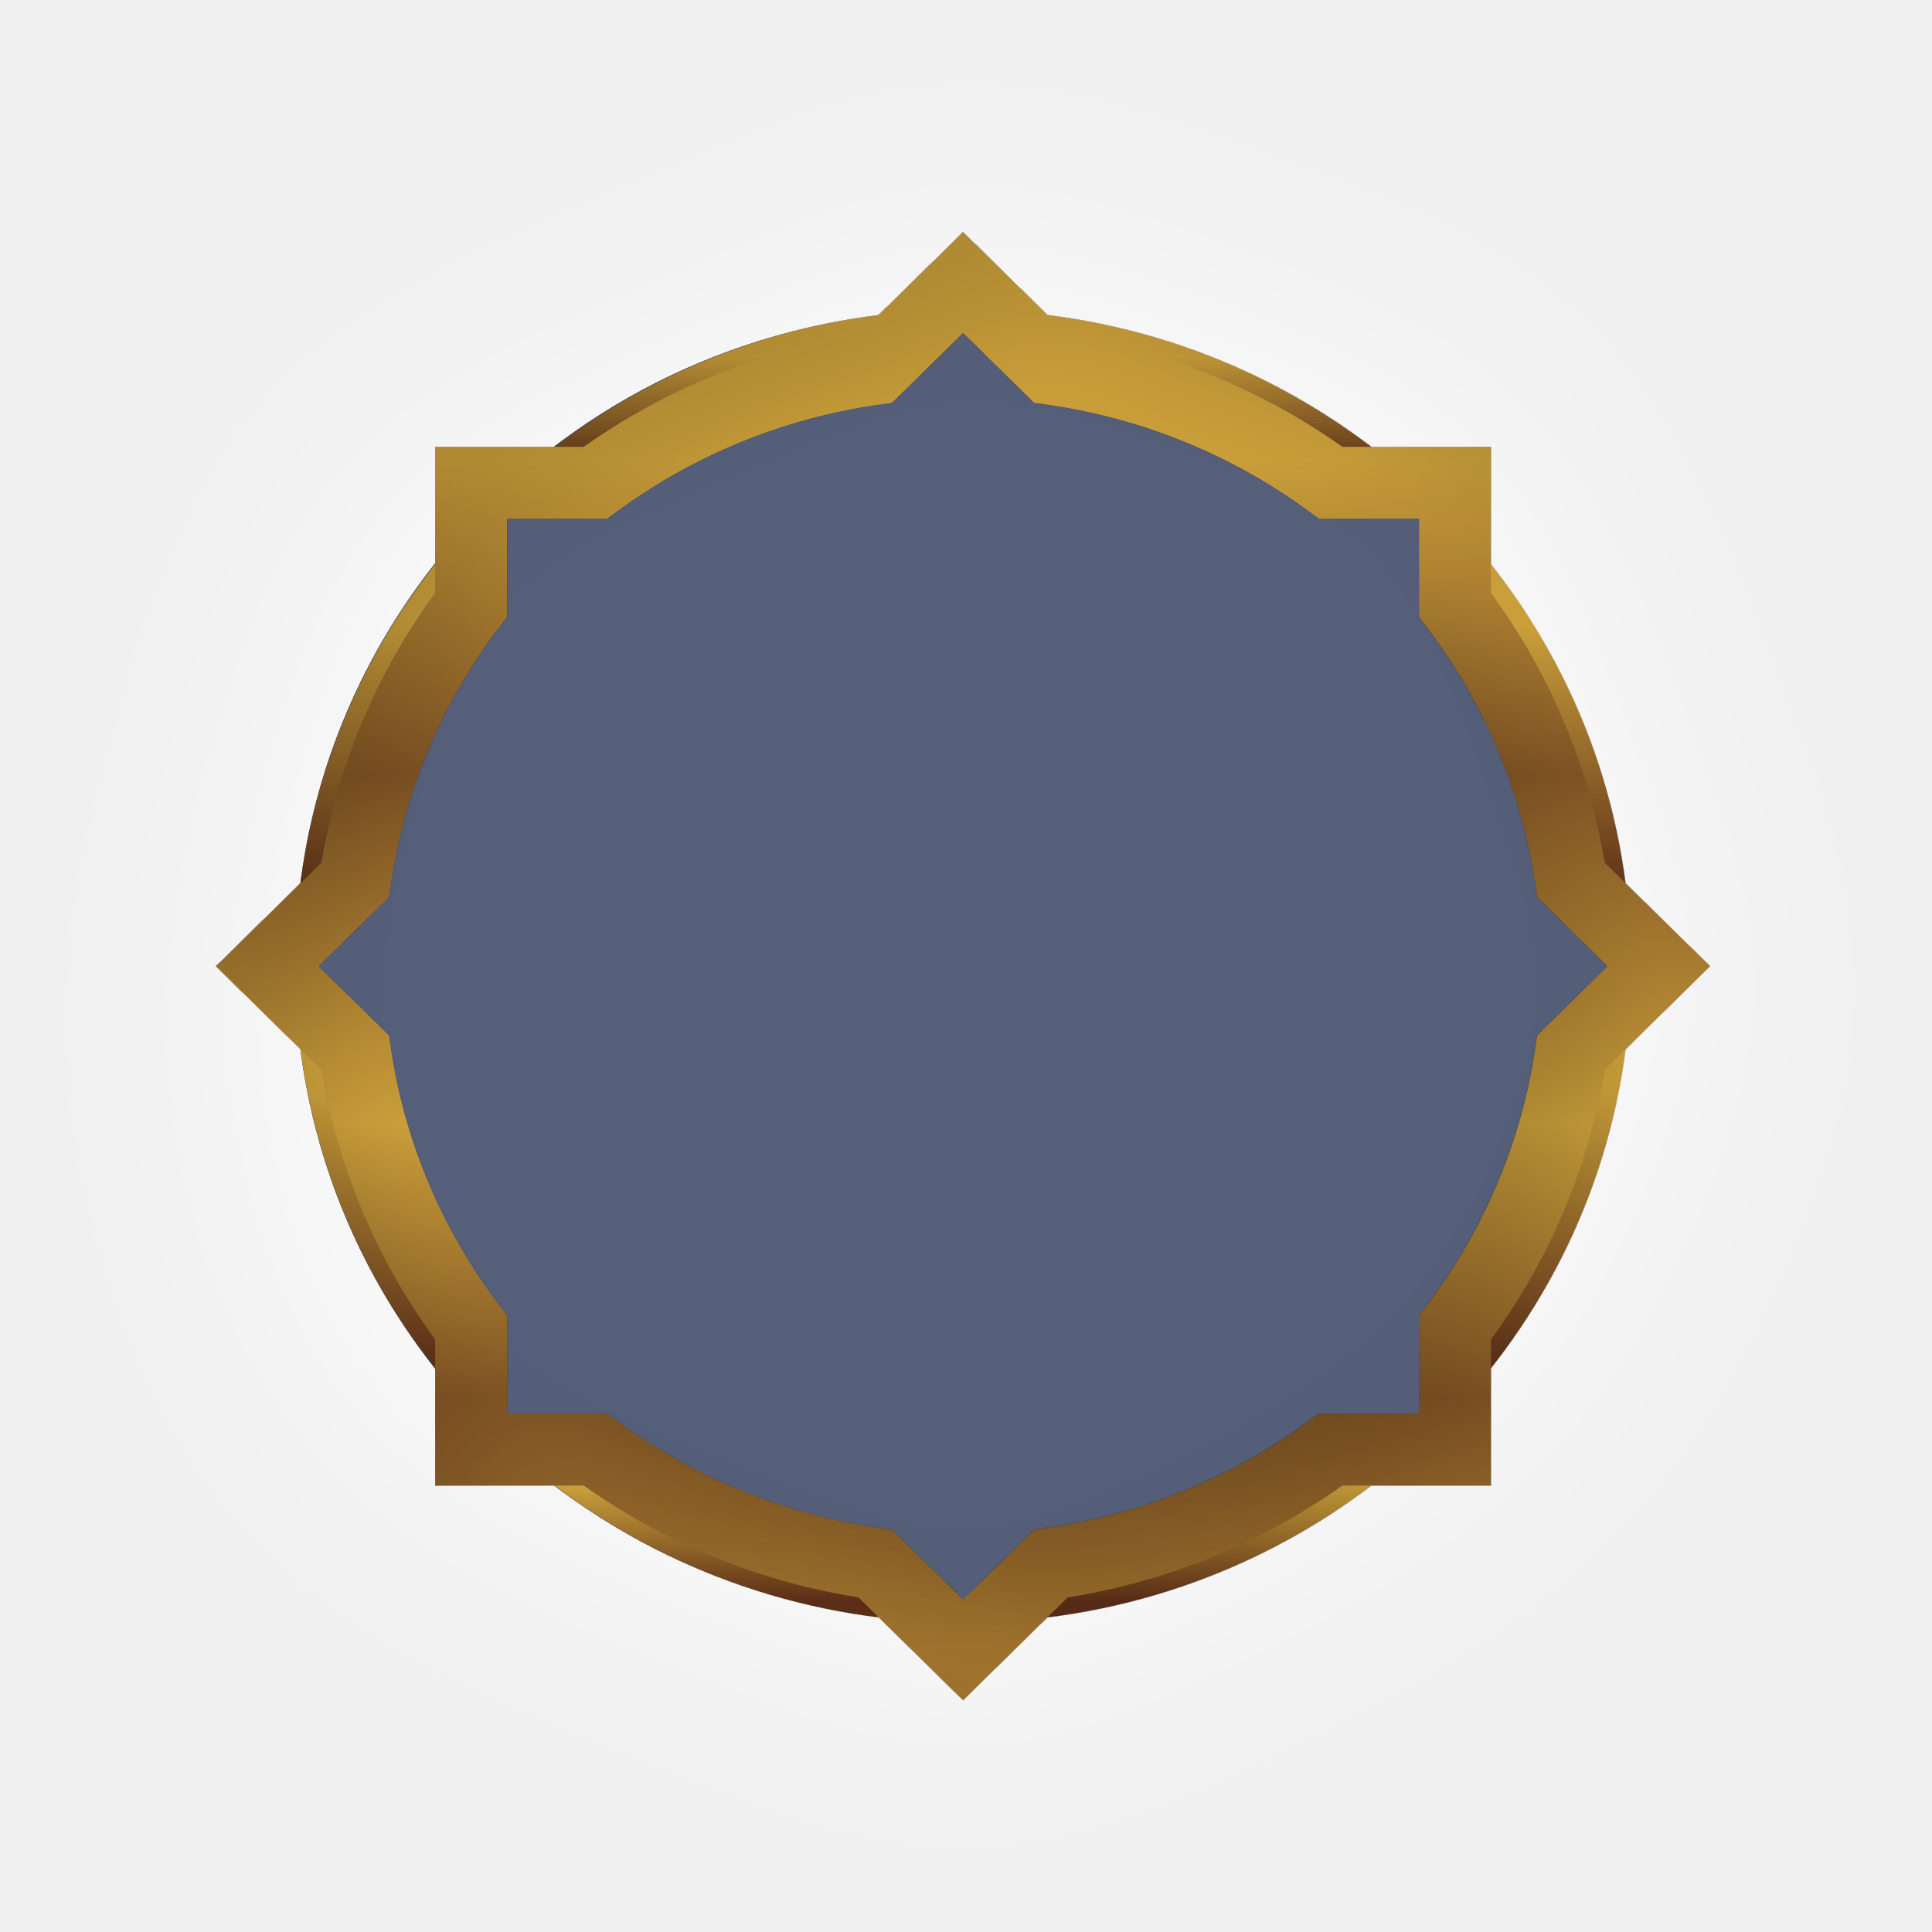
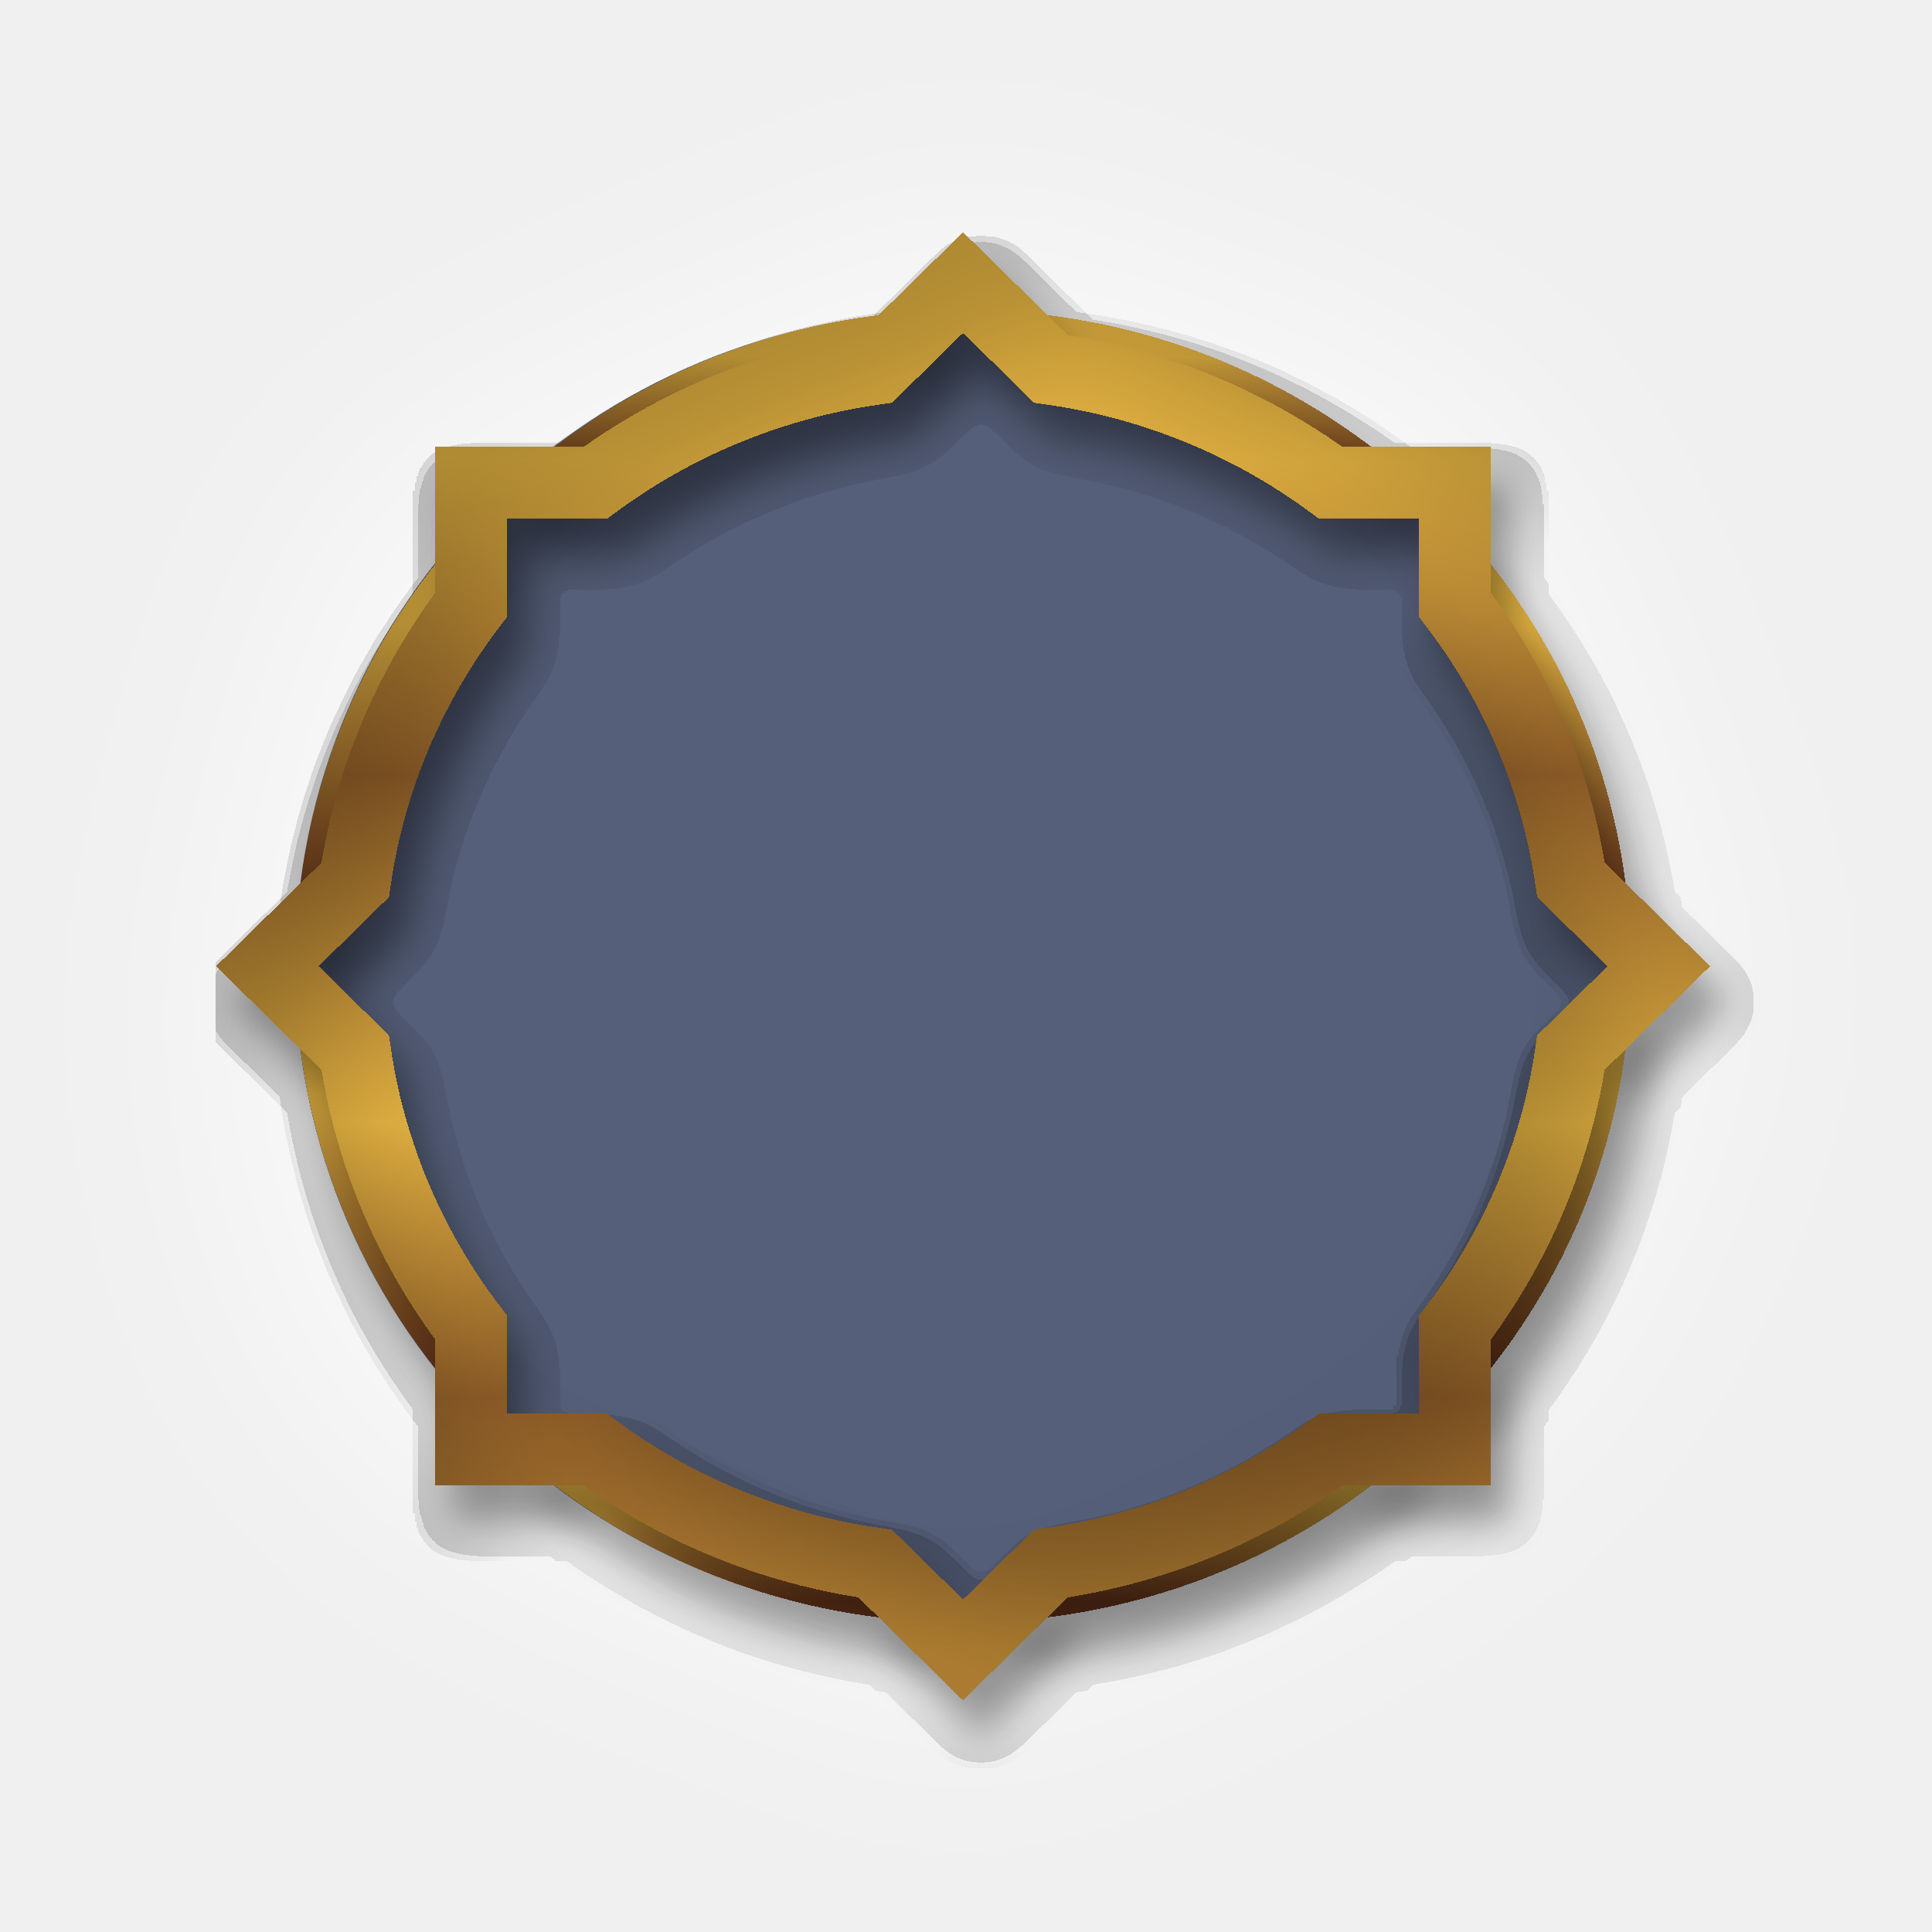
<svg xmlns="http://www.w3.org/2000/svg" width="215" height="215" viewBox="0 0 215 215" fill="none">
  <g filter="url(#filter0_f_821624_701)">
    <path d="M191 109.175C175.852 158.793 170.862 164.936 107.009 191C49.541 165.419 29.894 173.368 24 109.175C42.514 40.536 28.453 59.485 107.009 24C175.645 50.346 162.387 29.786 191 109.175Z" fill="white" fill-opacity="0.61" />
  </g>
  <ellipse cx="106.517" cy="107.501" rx="73.677" ry="72.882" fill="#222E50" fill-opacity="0.76" />
  <g filter="url(#filter1_i_821624_701)">
-     <path d="M161.922 155.43C172.592 143.669 179.394 128.442 180.365 111.684" stroke="url(#paint0_linear_821624_701)" stroke-width="2" stroke-miterlimit="10" />
-     <path d="M58.422 161.324C70.395 171.809 85.881 178.493 102.935 179.448" stroke="url(#paint1_linear_821624_701)" stroke-width="2" stroke-miterlimit="10" />
-     <path d="M33.982 103.36C34.954 86.601 41.756 71.379 52.426 59.618" stroke="url(#paint2_linear_821624_701)" stroke-width="2" stroke-miterlimit="10" />
-     <path d="M111.413 35.602C128.468 36.557 143.953 43.241 155.927 53.726" stroke="url(#paint3_linear_821624_701)" stroke-width="2" stroke-miterlimit="10" />
-     <path d="M102.933 35.609C85.878 36.56 70.397 43.244 58.424 53.728" stroke="url(#paint4_linear_821624_701)" stroke-width="2" stroke-miterlimit="10" />
-     <path d="M33.982 111.69C34.954 128.449 41.756 143.671 52.426 155.432" stroke="url(#paint5_linear_821624_701)" stroke-width="2" stroke-miterlimit="10" />
-     <path d="M111.413 179.448C128.468 178.493 143.953 171.809 155.927 161.324" stroke="url(#paint6_linear_821624_701)" stroke-width="2" stroke-miterlimit="10" />
-     <path d="M161.922 59.618C172.592 71.379 179.394 86.606 180.365 103.365" stroke="url(#paint7_linear_821624_701)" stroke-width="2" stroke-miterlimit="10" />
-     <path d="M161.92 161.322V147.735C168.613 138.951 173.163 128.499 174.822 117.129L184.596 107.524L174.822 97.92C173.163 86.55 168.613 76.098 161.92 67.313V53.726H148.093C139.154 47.15 128.517 42.678 116.947 41.048L107.173 31.443L97.399 41.048C85.828 42.678 75.192 47.15 66.252 53.726H52.425V67.313C45.732 76.098 41.182 86.55 39.523 97.92L29.749 107.524L39.523 117.129C41.182 128.499 45.732 138.951 52.425 147.735V161.322H66.252C75.192 167.899 85.828 172.371 97.399 174.001L107.173 183.605L116.947 174.001C128.517 172.371 139.154 167.899 148.093 161.322H161.92Z" stroke="url(#paint8_linear_821624_701)" stroke-width="8" stroke-miterlimit="10" />
+     <g filter="url(#filter2_d_821624_701)">
+       <path d="M161.922 155.43C172.592 143.669 179.394 128.442 180.365 111.684" stroke="url(#paint0_linear_821624_701)" stroke-width="2" stroke-miterlimit="10" shape-rendering="crispEdges" />
+     </g>
+     <g filter="url(#filter3_d_821624_701)">
+       <path d="M58.422 161.324C70.395 171.809 85.881 178.493 102.935 179.448" stroke="url(#paint1_linear_821624_701)" stroke-width="2" stroke-miterlimit="10" shape-rendering="crispEdges" />
+     </g>
+     <g filter="url(#filter4_d_821624_701)">
+       <path d="M33.982 103.36C34.954 86.601 41.756 71.379 52.426 59.618" stroke="url(#paint2_linear_821624_701)" stroke-width="2" stroke-miterlimit="10" shape-rendering="crispEdges" />
+     </g>
+     <g filter="url(#filter5_d_821624_701)">
+       <path d="M111.413 35.602C128.468 36.557 143.953 43.241 155.927 53.726" stroke="url(#paint3_linear_821624_701)" stroke-width="2" stroke-miterlimit="10" shape-rendering="crispEdges" />
+     </g>
+     <g filter="url(#filter6_d_821624_701)">
+       <path d="M102.933 35.609C85.878 36.56 70.397 43.244 58.424 53.728" stroke="url(#paint4_linear_821624_701)" stroke-width="2" stroke-miterlimit="10" shape-rendering="crispEdges" />
+     </g>
+     <g filter="url(#filter7_d_821624_701)">
+       <path d="M33.982 111.69C34.954 128.449 41.756 143.671 52.426 155.432" stroke="url(#paint5_linear_821624_701)" stroke-width="2" stroke-miterlimit="10" shape-rendering="crispEdges" />
+     </g>
+     <g filter="url(#filter8_d_821624_701)">
+       <path d="M111.413 179.448C128.468 178.493 143.953 171.809 155.927 161.324" stroke="url(#paint6_linear_821624_701)" stroke-width="2" stroke-miterlimit="10" shape-rendering="crispEdges" />
+     </g>
+     <g filter="url(#filter9_d_821624_701)">
+       <path d="M161.922 59.618C172.592 71.379 179.394 86.606 180.365 103.365" stroke="url(#paint7_linear_821624_701)" stroke-width="2" stroke-miterlimit="10" shape-rendering="crispEdges" />
+     </g>
+     <g filter="url(#filter10_d_821624_701)">
+       <path d="M161.92 161.322V147.735C168.613 138.951 173.163 128.499 174.822 117.129L184.596 107.524L174.822 97.92C173.163 86.55 168.613 76.098 161.92 67.313V53.726H148.093C139.154 47.15 128.517 42.678 116.947 41.048L107.173 31.443L97.399 41.048C85.828 42.678 75.192 47.15 66.252 53.726H52.425V67.313C45.732 76.098 41.182 86.55 39.523 97.92L29.749 107.524L39.523 117.129C41.182 128.499 45.732 138.951 52.425 147.735V161.322H66.252C75.192 167.899 85.828 172.371 97.399 174.001L107.173 183.605L116.947 174.001C128.517 172.371 139.154 167.899 148.093 161.322H161.92Z" stroke="url(#paint8_linear_821624_701)" stroke-width="8" stroke-miterlimit="10" shape-rendering="crispEdges" />
+     </g>
  </g>
  <defs>
    <filter id="filter0_f_821624_701" x="0" y="0" width="215" height="215" filterUnits="userSpaceOnUse" color-interpolation-filters="sRGB">
      <feFlood flood-opacity="0" result="BackgroundImageFix" />
      <feBlend mode="normal" in="SourceGraphic" in2="BackgroundImageFix" result="shape" />
      <feGaussianBlur stdDeviation="12" result="effect1_foregroundBlur_821624_701" />
    </filter>
    <filter id="filter1_i_821624_701" x="24.042" y="25.835" width="176.262" height="173.379" filterUnits="userSpaceOnUse" color-interpolation-filters="sRGB">
      <feFlood flood-opacity="0" result="BackgroundImageFix" />
      <feBlend mode="normal" in="SourceGraphic" in2="BackgroundImageFix" result="shape" />
      <feColorMatrix in="SourceAlpha" type="matrix" values="0 0 0 0 0 0 0 0 0 0 0 0 0 0 0 0 0 0 127 0" result="hardAlpha" />
      <feOffset dx="10" dy="10" />
      <feGaussianBlur stdDeviation="8.5" />
      <feComposite in2="hardAlpha" operator="arithmetic" k2="-1" k3="1" />
      <feColorMatrix type="matrix" values="0 0 0 0 0 0 0 0 0 0 0 0 0 0 0 0 0 0 0.25 0" />
      <feBlend mode="normal" in2="shape" result="effect1_innerShadow_821624_701" />
+     </filter>
+     <filter id="filter2_d_821624_701" x="159.182" y="111.626" width="28.182" height="52.476" filterUnits="userSpaceOnUse" color-interpolation-filters="sRGB">
+       <feFlood flood-opacity="0" result="BackgroundImageFix" />
+       <feColorMatrix in="SourceAlpha" type="matrix" values="0 0 0 0 0 0 0 0 0 0 0 0 0 0 0 0 0 0 127 0" result="hardAlpha" />
+       <feOffset dx="2" dy="4" />
+       <feGaussianBlur stdDeviation="2" />
+       <feComposite in2="hardAlpha" operator="out" />
+       <feColorMatrix type="matrix" values="0 0 0 0 0 0 0 0 0 0 0 0 0 0 0 0 0 0 0.34 0" />
+       <feBlend mode="normal" in2="BackgroundImageFix" result="effect1_dropShadow_821624_701" />
+       <feBlend mode="normal" in="SourceGraphic" in2="effect1_dropShadow_821624_701" result="shape" />
+     </filter>
+     <filter id="filter3_d_821624_701" x="55.763" y="160.572" width="53.228" height="27.874" filterUnits="userSpaceOnUse" color-interpolation-filters="sRGB">
+       <feFlood flood-opacity="0" result="BackgroundImageFix" />
+       <feColorMatrix in="SourceAlpha" type="matrix" values="0 0 0 0 0 0 0 0 0 0 0 0 0 0 0 0 0 0 127 0" result="hardAlpha" />
+       <feOffset dx="2" dy="4" />
+       <feGaussianBlur stdDeviation="2" />
+       <feComposite in2="hardAlpha" operator="out" />
+       <feColorMatrix type="matrix" values="0 0 0 0 0 0 0 0 0 0 0 0 0 0 0 0 0 0 0.34 0" />
+       <feBlend mode="normal" in2="BackgroundImageFix" result="effect1_dropShadow_821624_701" />
+       <feBlend mode="normal" in="SourceGraphic" in2="effect1_dropShadow_821624_701" result="shape" />
+     </filter>
+     <filter id="filter4_d_821624_701" x="30.984" y="58.946" width="28.183" height="52.472" filterUnits="userSpaceOnUse" color-interpolation-filters="sRGB">
+       <feFlood flood-opacity="0" result="BackgroundImageFix" />
+       <feColorMatrix in="SourceAlpha" type="matrix" values="0 0 0 0 0 0 0 0 0 0 0 0 0 0 0 0 0 0 127 0" result="hardAlpha" />
+       <feOffset dx="2" dy="4" />
+       <feGaussianBlur stdDeviation="2" />
+       <feComposite in2="hardAlpha" operator="out" />
+       <feColorMatrix type="matrix" values="0 0 0 0 0 0 0 0 0 0 0 0 0 0 0 0 0 0 0.34 0" />
+       <feBlend mode="normal" in2="BackgroundImageFix" result="effect1_dropShadow_821624_701" />
+       <feBlend mode="normal" in="SourceGraphic" in2="effect1_dropShadow_821624_701" result="shape" />
+     </filter>
+     <filter id="filter5_d_821624_701" x="109.357" y="34.605" width="53.228" height="27.874" filterUnits="userSpaceOnUse" color-interpolation-filters="sRGB">
+       <feFlood flood-opacity="0" result="BackgroundImageFix" />
+       <feColorMatrix in="SourceAlpha" type="matrix" values="0 0 0 0 0 0 0 0 0 0 0 0 0 0 0 0 0 0 127 0" result="hardAlpha" />
+       <feOffset dx="2" dy="4" />
+       <feGaussianBlur stdDeviation="2" />
+       <feComposite in2="hardAlpha" operator="out" />
+       <feColorMatrix type="matrix" values="0 0 0 0 0 0 0 0 0 0 0 0 0 0 0 0 0 0 0.34 0" />
+       <feBlend mode="normal" in2="BackgroundImageFix" result="effect1_dropShadow_821624_701" />
+       <feBlend mode="normal" in="SourceGraphic" in2="effect1_dropShadow_821624_701" result="shape" />
+     </filter>
+     <filter id="filter6_d_821624_701" x="55.765" y="34.611" width="53.224" height="27.869" filterUnits="userSpaceOnUse" color-interpolation-filters="sRGB">
+       <feFlood flood-opacity="0" result="BackgroundImageFix" />
+       <feColorMatrix in="SourceAlpha" type="matrix" values="0 0 0 0 0 0 0 0 0 0 0 0 0 0 0 0 0 0 127 0" result="hardAlpha" />
+       <feOffset dx="2" dy="4" />
+       <feGaussianBlur stdDeviation="2" />
+       <feComposite in2="hardAlpha" operator="out" />
+       <feColorMatrix type="matrix" values="0 0 0 0 0 0 0 0 0 0 0 0 0 0 0 0 0 0 0.34 0" />
+       <feBlend mode="normal" in2="BackgroundImageFix" result="effect1_dropShadow_821624_701" />
+       <feBlend mode="normal" in="SourceGraphic" in2="effect1_dropShadow_821624_701" result="shape" />
+     </filter>
+     <filter id="filter7_d_821624_701" x="30.984" y="111.633" width="28.183" height="52.472" filterUnits="userSpaceOnUse" color-interpolation-filters="sRGB">
+       <feFlood flood-opacity="0" result="BackgroundImageFix" />
+       <feColorMatrix in="SourceAlpha" type="matrix" values="0 0 0 0 0 0 0 0 0 0 0 0 0 0 0 0 0 0 127 0" result="hardAlpha" />
+       <feOffset dx="2" dy="4" />
+       <feGaussianBlur stdDeviation="2" />
+       <feComposite in2="hardAlpha" operator="out" />
+       <feColorMatrix type="matrix" values="0 0 0 0 0 0 0 0 0 0 0 0 0 0 0 0 0 0 0.34 0" />
+       <feBlend mode="normal" in2="BackgroundImageFix" result="effect1_dropShadow_821624_701" />
+       <feBlend mode="normal" in="SourceGraphic" in2="effect1_dropShadow_821624_701" result="shape" />
+     </filter>
+     <filter id="filter8_d_821624_701" x="109.357" y="160.572" width="53.228" height="27.874" filterUnits="userSpaceOnUse" color-interpolation-filters="sRGB">
+       <feFlood flood-opacity="0" result="BackgroundImageFix" />
+       <feColorMatrix in="SourceAlpha" type="matrix" values="0 0 0 0 0 0 0 0 0 0 0 0 0 0 0 0 0 0 127 0" result="hardAlpha" />
+       <feOffset dx="2" dy="4" />
+       <feGaussianBlur stdDeviation="2" />
+       <feComposite in2="hardAlpha" operator="out" />
+       <feColorMatrix type="matrix" values="0 0 0 0 0 0 0 0 0 0 0 0 0 0 0 0 0 0 0.34 0" />
+       <feBlend mode="normal" in2="BackgroundImageFix" result="effect1_dropShadow_821624_701" />
+       <feBlend mode="normal" in="SourceGraphic" in2="effect1_dropShadow_821624_701" result="shape" />
+     </filter>
+     <filter id="filter9_d_821624_701" x="159.182" y="58.946" width="28.182" height="52.477" filterUnits="userSpaceOnUse" color-interpolation-filters="sRGB">
+       <feFlood flood-opacity="0" result="BackgroundImageFix" />
+       <feColorMatrix in="SourceAlpha" type="matrix" values="0 0 0 0 0 0 0 0 0 0 0 0 0 0 0 0 0 0 127 0" result="hardAlpha" />
+       <feOffset dx="2" dy="4" />
+       <feGaussianBlur stdDeviation="2" />
+       <feComposite in2="hardAlpha" operator="out" />
+       <feColorMatrix type="matrix" values="0 0 0 0 0 0 0 0 0 0 0 0 0 0 0 0 0 0 0.34 0" />
+       <feBlend mode="normal" in2="BackgroundImageFix" result="effect1_dropShadow_821624_701" />
+       <feBlend mode="normal" in="SourceGraphic" in2="effect1_dropShadow_821624_701" result="shape" />
+     </filter>
+     <filter id="filter10_d_821624_701" x="22.042" y="25.835" width="174.262" height="171.379" filterUnits="userSpaceOnUse" color-interpolation-filters="sRGB">
+       <feFlood flood-opacity="0" result="BackgroundImageFix" />
+       <feColorMatrix in="SourceAlpha" type="matrix" values="0 0 0 0 0 0 0 0 0 0 0 0 0 0 0 0 0 0 127 0" result="hardAlpha" />
+       <feOffset dx="2" dy="4" />
+       <feGaussianBlur stdDeviation="2" />
+       <feComposite in2="hardAlpha" operator="out" />
+       <feColorMatrix type="matrix" values="0 0 0 0 0 0 0 0 0 0 0 0 0 0 0 0 0 0 0.34 0" />
+       <feBlend mode="normal" in2="BackgroundImageFix" result="effect1_dropShadow_821624_701" />
+       <feBlend mode="normal" in="SourceGraphic" in2="effect1_dropShadow_821624_701" result="shape" />
    </filter>
    <linearGradient id="paint0_linear_821624_701" x1="171.144" y1="155.427" x2="171.144" y2="111.684" gradientUnits="userSpaceOnUse">
      <stop offset="0.065" stop-color="#68341B" />
      <stop offset="0.29" stop-color="#915E28" />
      <stop offset="0.77" stop-color="#E9B743" />
      <stop offset="0.98" stop-color="#E9B743" />
    </linearGradient>
    <linearGradient id="paint1_linear_821624_701" x1="80.679" y1="179.447" x2="80.679" y2="161.324" gradientUnits="userSpaceOnUse">
      <stop offset="0.065" stop-color="#68341B" />
      <stop offset="0.29" stop-color="#915E28" />
      <stop offset="0.77" stop-color="#E9B743" />
      <stop offset="0.98" stop-color="#E9B743" />
    </linearGradient>
    <linearGradient id="paint2_linear_821624_701" x1="43.204" y1="103.357" x2="43.204" y2="59.618" gradientUnits="userSpaceOnUse">
      <stop offset="0.065" stop-color="#68341B" />
      <stop offset="0.29" stop-color="#915E28" />
      <stop offset="0.77" stop-color="#E9B743" />
      <stop offset="0.98" stop-color="#E9B743" />
    </linearGradient>
    <linearGradient id="paint3_linear_821624_701" x1="133.67" y1="53.725" x2="133.67" y2="35.602" gradientUnits="userSpaceOnUse">
      <stop offset="0.065" stop-color="#68341B" />
      <stop offset="0.29" stop-color="#915E28" />
      <stop offset="0.77" stop-color="#E9B743" />
      <stop offset="0.98" stop-color="#E9B743" />
    </linearGradient>
    <linearGradient id="paint4_linear_821624_701" x1="80.678" y1="53.727" x2="80.678" y2="35.609" gradientUnits="userSpaceOnUse">
      <stop offset="0.065" stop-color="#68341B" />
      <stop offset="0.29" stop-color="#915E28" />
      <stop offset="0.77" stop-color="#E9B743" />
      <stop offset="0.98" stop-color="#E9B743" />
    </linearGradient>
    <linearGradient id="paint5_linear_821624_701" x1="43.204" y1="155.429" x2="43.204" y2="111.69" gradientUnits="userSpaceOnUse">
      <stop offset="0.065" stop-color="#68341B" />
      <stop offset="0.29" stop-color="#915E28" />
      <stop offset="0.77" stop-color="#E9B743" />
      <stop offset="0.98" stop-color="#E9B743" />
    </linearGradient>
    <linearGradient id="paint6_linear_821624_701" x1="133.67" y1="179.447" x2="133.67" y2="161.324" gradientUnits="userSpaceOnUse">
      <stop offset="0.065" stop-color="#68341B" />
      <stop offset="0.29" stop-color="#915E28" />
      <stop offset="0.77" stop-color="#E9B743" />
      <stop offset="0.98" stop-color="#E9B743" />
    </linearGradient>
    <linearGradient id="paint7_linear_821624_701" x1="171.144" y1="103.361" x2="171.144" y2="59.618" gradientUnits="userSpaceOnUse">
      <stop offset="0.065" stop-color="#68341B" />
      <stop offset="0.29" stop-color="#915E28" />
      <stop offset="0.77" stop-color="#E9B743" />
      <stop offset="0.98" stop-color="#E9B743" />
    </linearGradient>
    <linearGradient id="paint8_linear_821624_701" x1="107.173" y1="183.594" x2="107.173" y2="31.443" gradientUnits="userSpaceOnUse">
      <stop stop-color="#B88534" />
      <stop offset="0.185" stop-color="#936029" />
      <stop offset="0.385" stop-color="#E9B743" />
      <stop offset="0.64" stop-color="#936029" />
      <stop offset="0.87" stop-color="#E9B743" />
    </linearGradient>
  </defs>
</svg>
